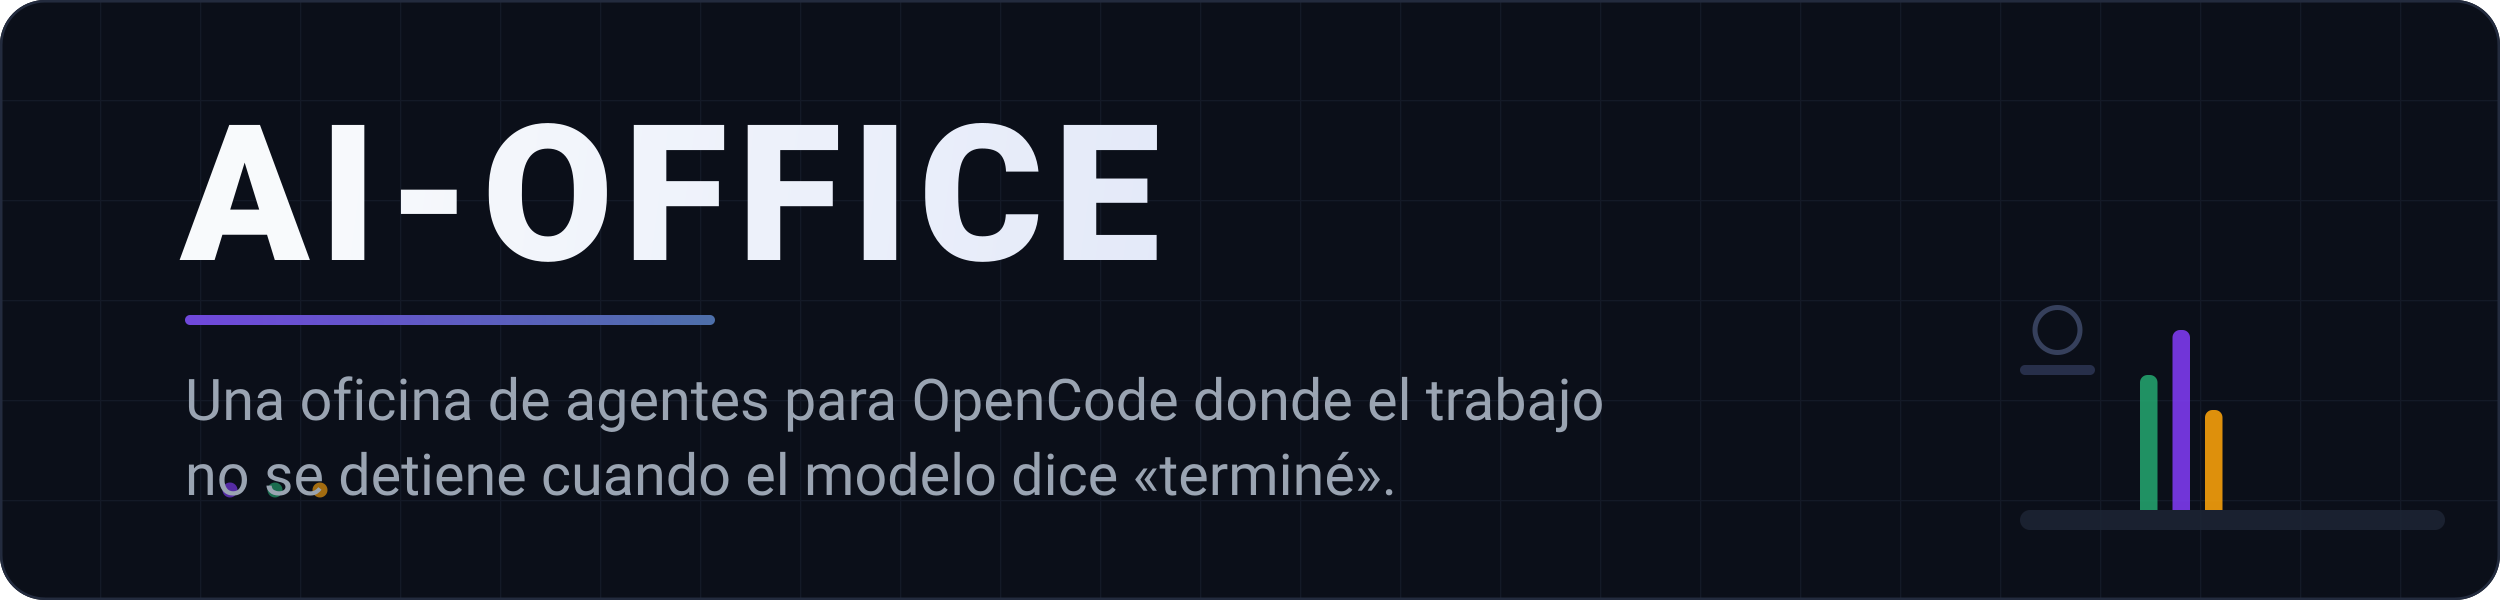
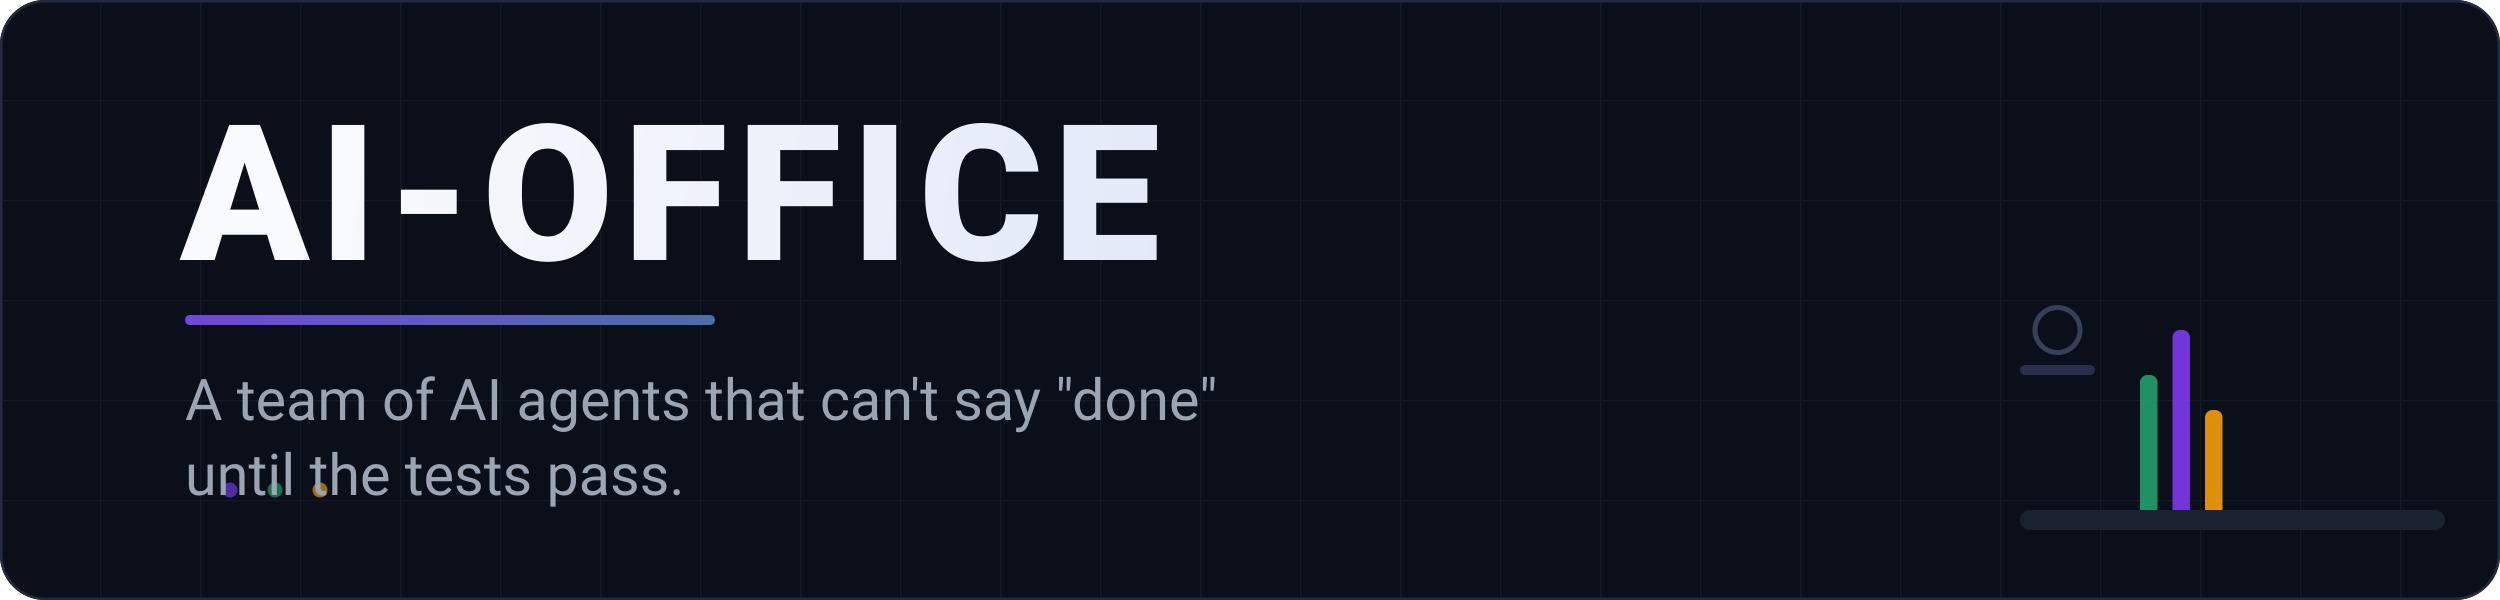
- <svg xmlns="http://www.w3.org/2000/svg" width="1000" height="240" viewBox="0 0 1000 240" fill="none" role="img" aria-label="AI-OFFICE — una oficina de agentes para OpenCode">
+ <svg xmlns="http://www.w3.org/2000/svg" width="1000" height="240" viewBox="0 0 1000 240" fill="none" role="img" aria-label="AI-OFFICE — a team of AI agents that can't say done until the tests pass">
  <defs>
    <linearGradient id="accent" x1="0" y1="0" x2="1000" y2="0" gradientUnits="userSpaceOnUse">
      <stop offset="0" stop-color="#7c3aed" />
      <stop offset="0.55" stop-color="#22a06b" />
      <stop offset="1" stop-color="#f59e0b" />
    </linearGradient>
    <linearGradient id="heroText" x1="120" y1="60" x2="880" y2="160" gradientUnits="userSpaceOnUse">
      <stop offset="0" stop-color="#f8fafc" />
      <stop offset="1" stop-color="#cbd5f5" />
    </linearGradient>
    <pattern id="grid" width="40" height="40" patternUnits="userSpaceOnUse">
      <path d="M 40 0 L 0 0 0 40" stroke="#1c2333" stroke-width="1" />
    </pattern>
  </defs>
  <rect width="1000" height="240" rx="18" fill="#0b0f19" />
  <rect width="1000" height="240" rx="18" fill="url(#grid)" opacity="0.55" />
  <rect x="0.5" y="0.5" width="999" height="239" rx="17.5" stroke="#232b3e" />
  <g opacity="0.9">
    <rect x="856" y="150" width="7" height="62" rx="3" fill="#22a06b" />
    <rect x="869" y="132" width="7" height="80" rx="3" fill="#7c3aed" />
    <rect x="882" y="164" width="7" height="48" rx="3" fill="#f59e0b" />
    <rect x="808" y="204" width="170" height="8" rx="4" fill="#1c2333" />
    <circle cx="823" cy="132" r="9" stroke="#3b4664" stroke-width="2" />
    <rect x="808" y="146" width="30" height="4" rx="2" fill="#2a3350" />
  </g>
  <g opacity="0.65">
    <circle cx="92" cy="196" r="3" fill="#7c3aed" />
    <circle cx="110" cy="196" r="3" fill="#22a06b" />
    <circle cx="128" cy="196" r="3" fill="#f59e0b" />
  </g>
  <text x="72" y="104" font-family="'Segoe UI', Roboto, Helvetica, Arial, sans-serif" font-size="76" font-weight="800" letter-spacing="4" fill="url(#heroText)">AI-OFFICE</text>
  <rect x="74" y="126" width="212" height="4" rx="2" fill="url(#accent)" />
-   <text x="74" y="168" font-family="'Segoe UI', Roboto, Helvetica, Arial, sans-serif" font-size="23" fill="#9aa4b2">Una oficina de agentes para OpenCode donde el trabajo</text>
-   <text x="74" y="198" font-family="'Segoe UI', Roboto, Helvetica, Arial, sans-serif" font-size="23" fill="#9aa4b2">no se detiene cuando el modelo dice «terminé».</text>
+   <text x="74" y="168" font-family="'Segoe UI', Roboto, Helvetica, Arial, sans-serif" font-size="23" fill="#9aa4b2">A team of AI agents that can't say "done"</text>
+   <text x="74" y="198" font-family="'Segoe UI', Roboto, Helvetica, Arial, sans-serif" font-size="23" fill="#9aa4b2">until the tests pass.</text>
</svg>
